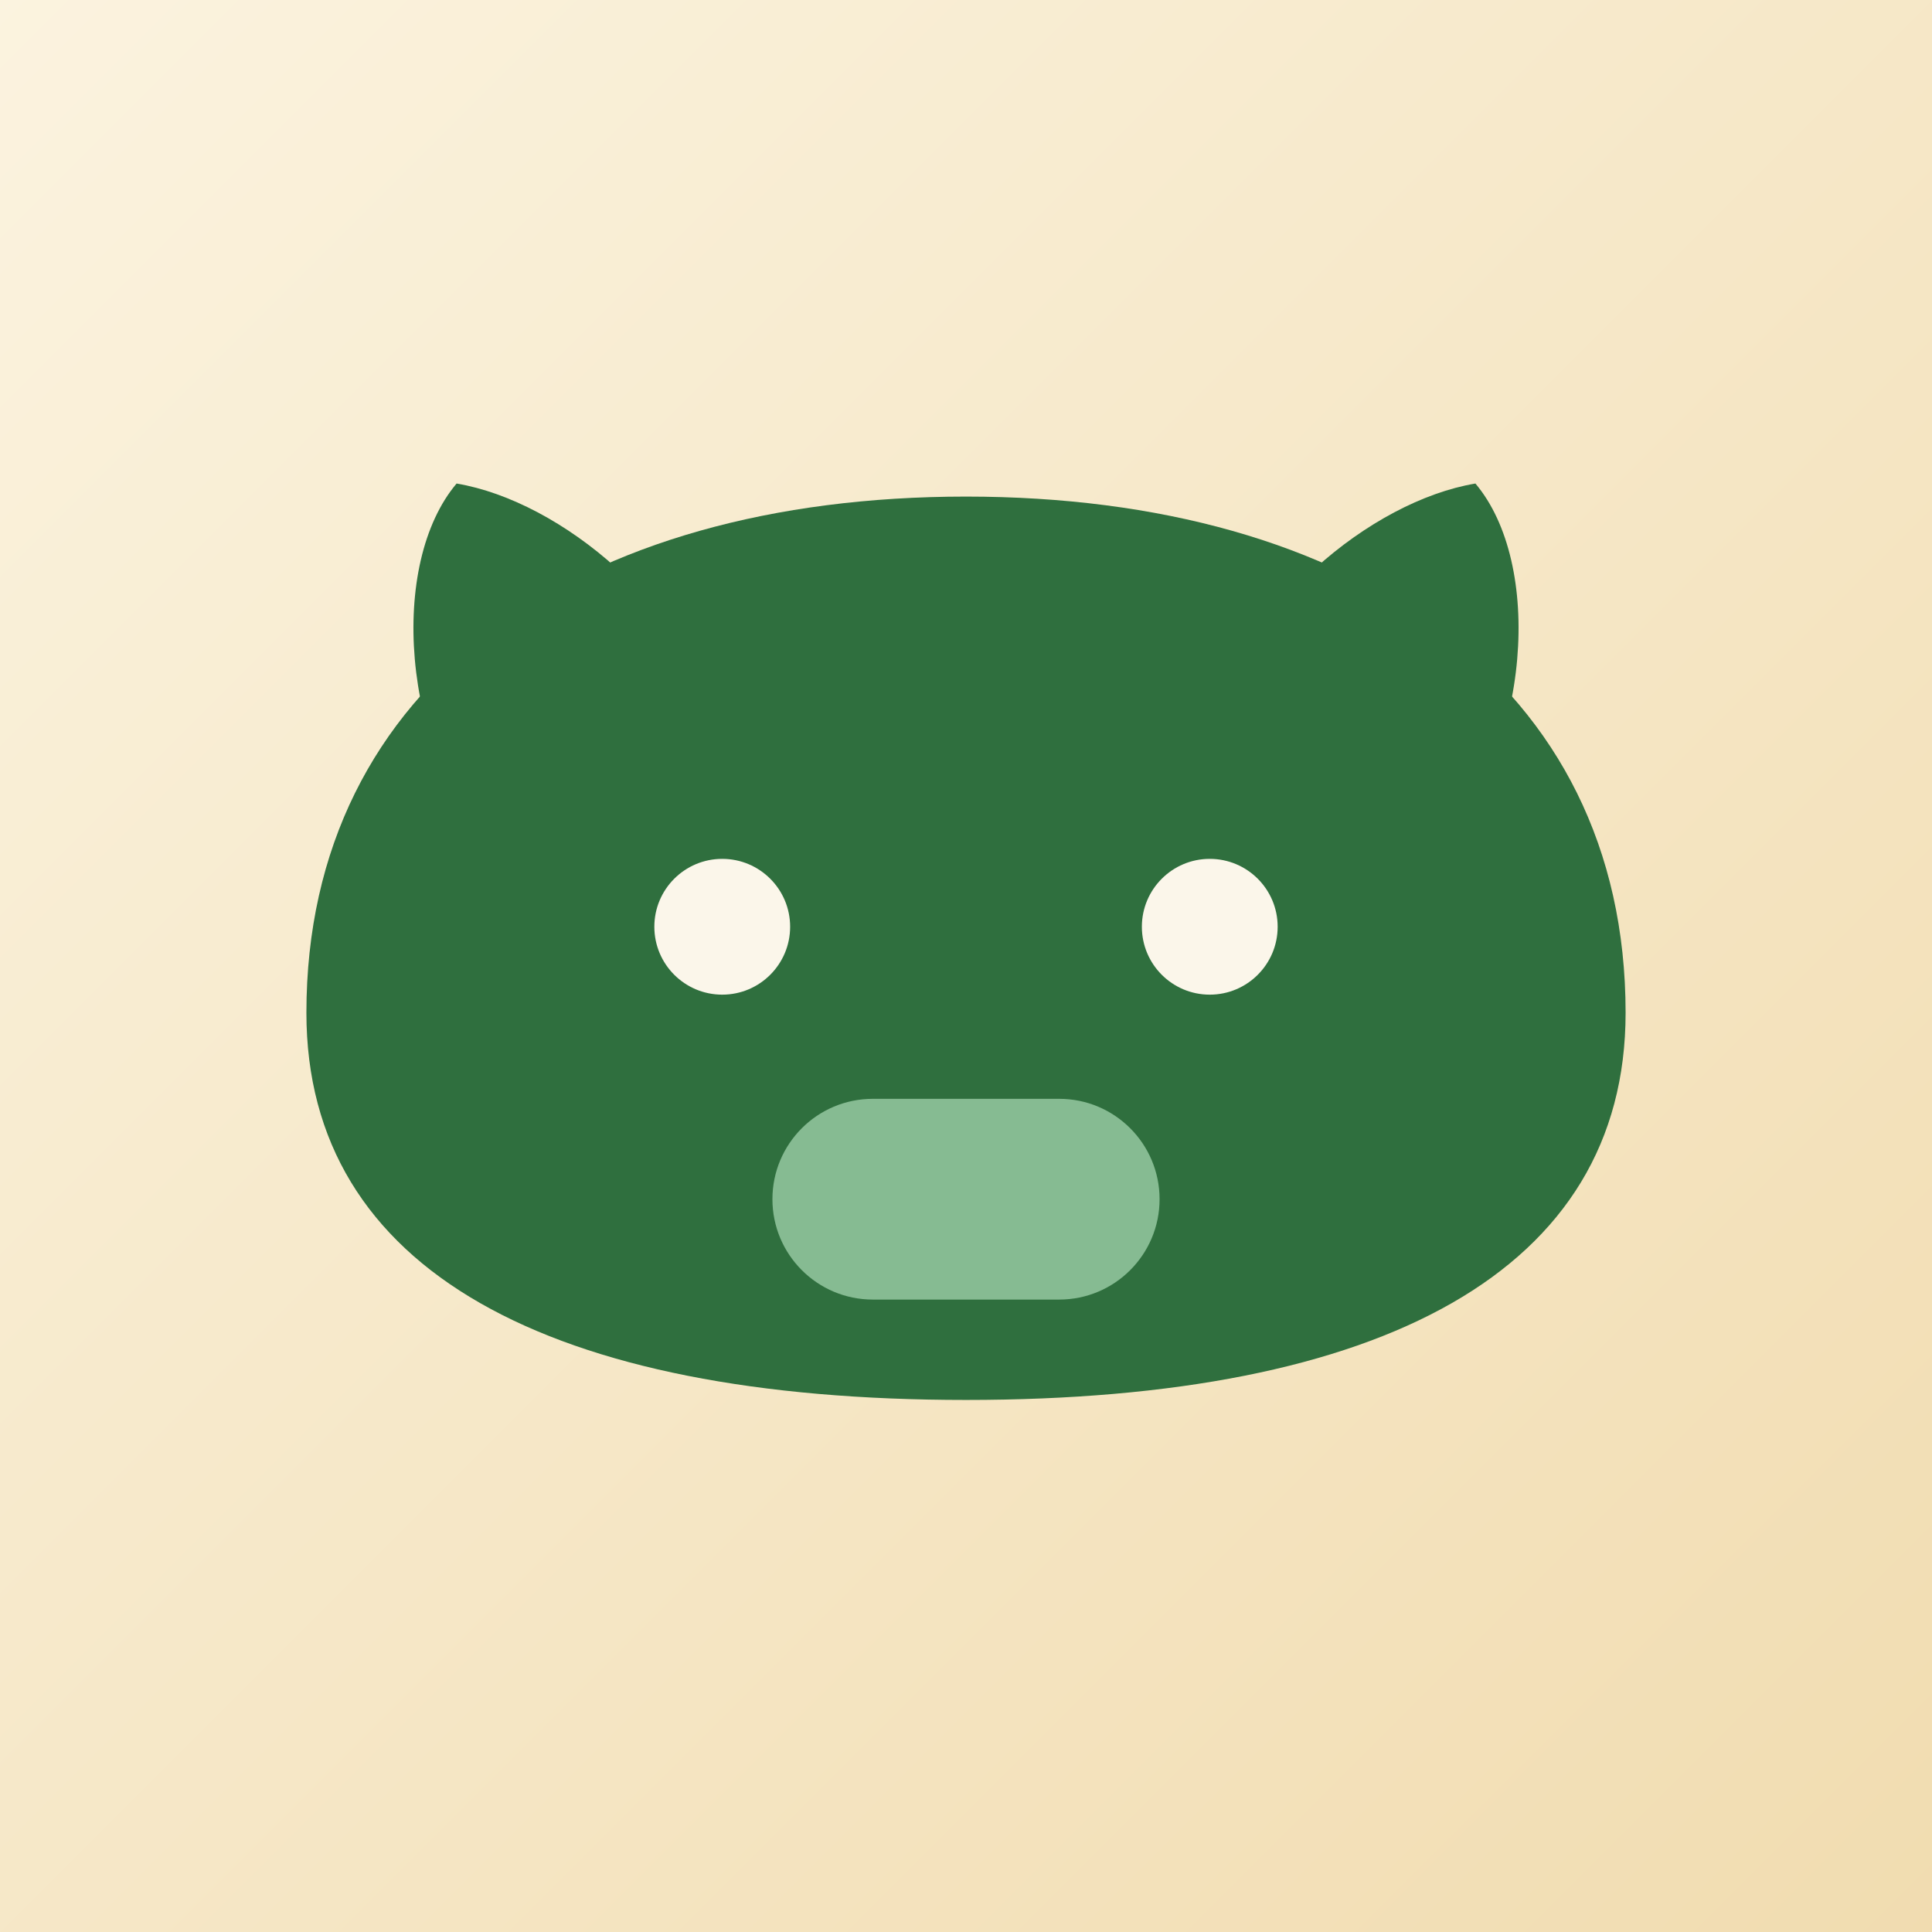
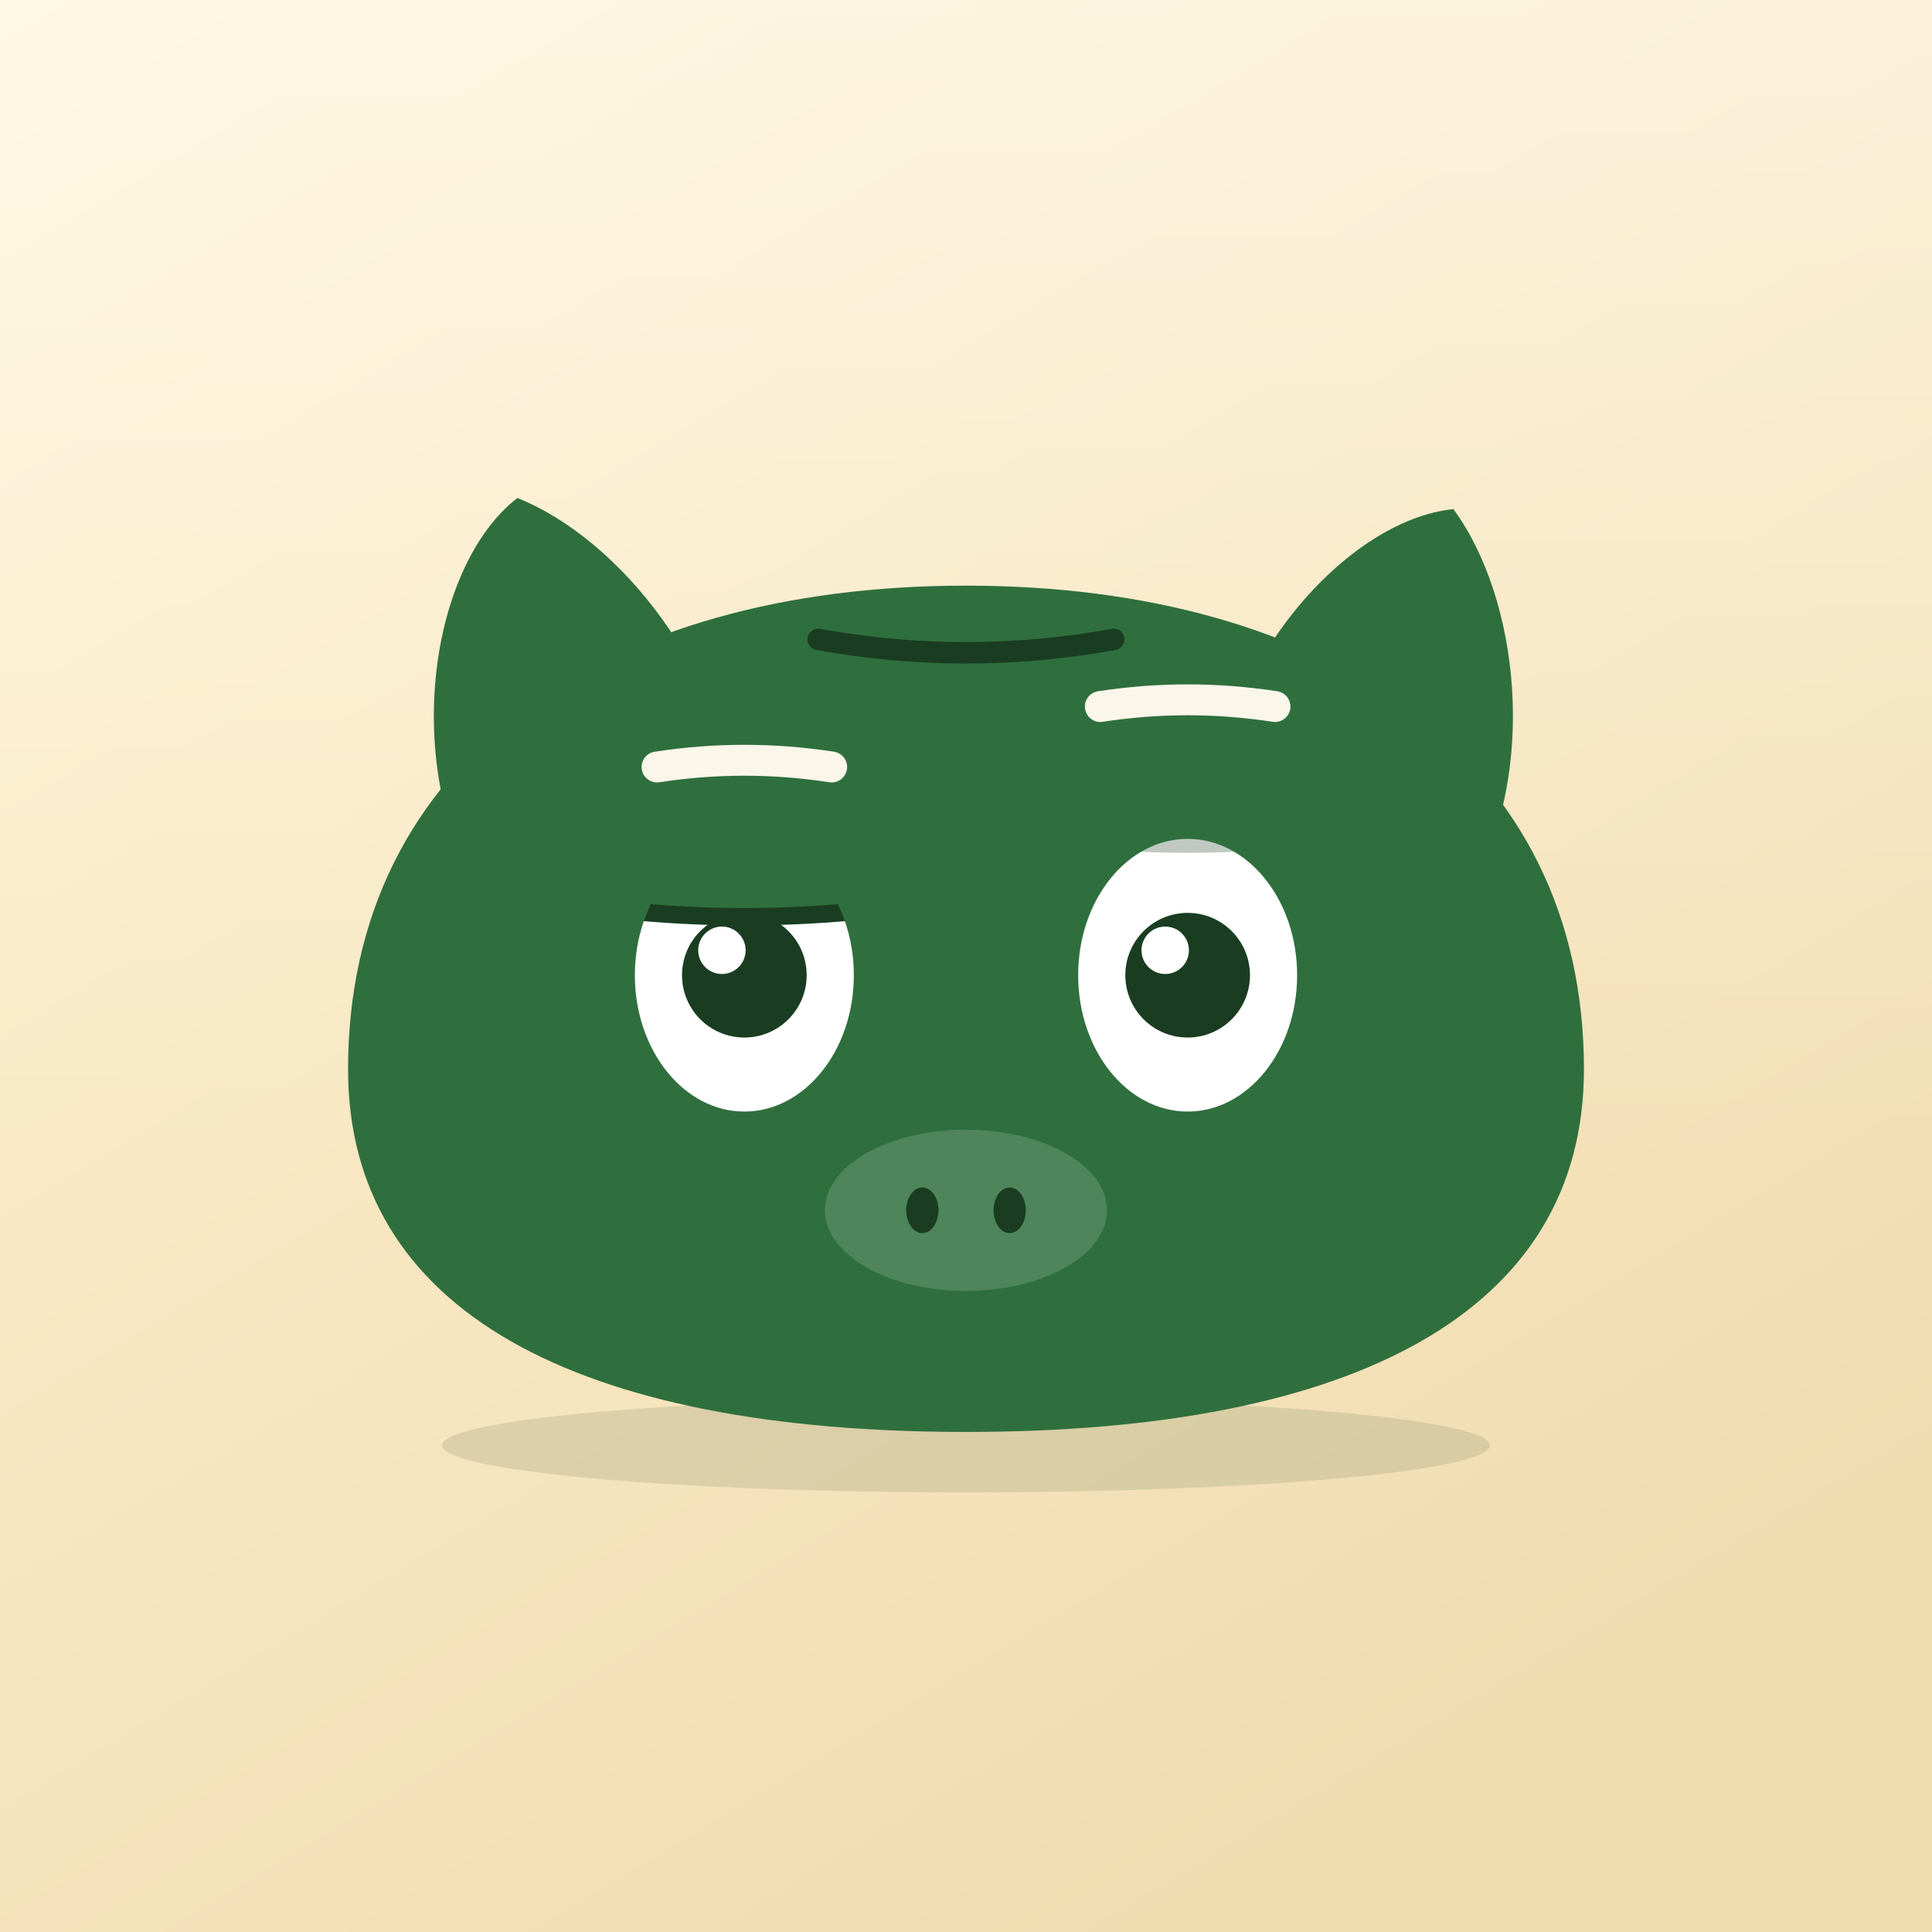
<svg id="coinc-icon" viewBox="0 0 512 512" width="512" height="512" role="img" aria-label="Ícone do Coinc">
  <defs>
-     <linearGradient id="g-r1" x1="0" y1="0" x2="1" y2="1">
-       <stop offset="0" stop-color="#fbf3df" />
+     <linearGradient id="bgc" x1="0" y1="0" x2="0.6" y2="1">
+       <stop offset="0" stop-color="#fff4d6" />
      <stop offset="1" stop-color="#f1dcb0" />
    </linearGradient>
+     <linearGradient id="bgl" x1="0" y1="0" x2="0" y2="0.6">
+       <stop offset="0" stop-color="#ffffff" stop-opacity=".35" />
+       <stop offset="1" stop-color="#ffffff" stop-opacity="0" />
+     </linearGradient>
  </defs>
-   <rect data-role="bg" x="0" y="0" width="512" height="512" fill="url(#g-r1)" />
-   <g data-role="art" transform="translate(256 238) scale(1.9) translate(-120 -104)">
-     <path data-role="sil" d="M-19,8C-24,-14 -12,-40 3,-46C16,-36 26,-12 21,8Z" transform="translate(66 84) rotate(-28) scale(0.9)" fill="#2f6f3e" />
-     <path data-role="sil" d="M-19,8C-24,-14 -12,-40 3,-46C16,-36 26,-12 21,8Z" transform="translate(174 84) scale(-1 1) rotate(-28) scale(0.9)" fill="#2f6f3e" />
-     <path data-role="sil" d="M28,120C28,74 66,48 120,48C174,48 212,74 212,120C212,156 178,174 120,174C62,174 28,156 28,120Z" fill="#2f6f3e" />
-     <ellipse data-role="eye" cx="86" cy="108" rx="9.47" ry="9.47" fill="#fbf6ea" />
-     <ellipse data-role="eye" cx="154" cy="108" rx="9.47" ry="9.47" fill="#fbf6ea" />
-     <rect data-role="detail" x="93" y="132" width="54" height="28" rx="14" fill="#86bb92" />
+   <rect width="512" height="512" fill="url(#bgc)" />
+   <rect width="512" height="512" fill="url(#bgl)" />
+   <g transform="translate(256 262) scale(1.78) translate(-120 -108)">
+     <defs>
+       <clipPath id="vt_r_2_-bodyC">
+         <path d="M28,120C28,74 66,48 120,48C174,48 212,74 212,120C212,156 178,174 120,174C62,174 28,156 28,120Z" />
+       </clipPath>
+       <clipPath id="vt_r_2_-coinC">
+         <rect x="-400" y="-400" width="1000" height="455" />
+       </clipPath>
+       <clipPath id="vt_r_2_-clipL">
+         <ellipse rx="17" ry="21" />
+       </clipPath>
+       <clipPath id="vt_r_2_-clipR">
+         <ellipse rx="17" ry="21" />
+       </clipPath>
+       <clipPath id="vt_r_2_-clipP">
+         <ellipse rx="17" ry="21" />
+       </clipPath>
+       <clipPath id="vt_r_2_-profC">
+         <ellipse cx="110" cy="110" rx="78" ry="50" />
+         <circle cx="168" cy="104" r="42" />
+         <ellipse cx="205" cy="114" rx="17" ry="14" />
+       </clipPath>
+     </defs>
+     <ellipse id="vt_r_2_-shadow" cx="120" cy="176" rx="78" ry="7" fill="#1a3d22" opacity="0.12" />
+     <g id="vt_r_2_-root">
+       <ellipse id="vt_r_2_-core" cx="120" cy="111" rx="88" ry="62" fill="rgb(47, 111, 62)" />
+       <g id="vt_r_2_-front" display="inline" opacity="1" transform="translate(120,0) scale(1,1) translate(-120,0)">
+         <g id="vt_r_2_-earLg" transform="translate(63,80)">
+           <g id="vt_r_2_-earL" transform="rotate(-16) scale(1,1)">
+             <path d="M-19,8C-24,-14 -12,-40 3,-46C16,-36 26,-12 21,8Z" fill="rgb(47, 111, 62)" />
+           </g>
+         </g>
+         <g id="vt_r_2_-earRg" transform="translate(177,80)">
+           <g id="vt_r_2_-earR" transform="rotate(16) scale(1,1)">
+             <path d="M-19,8C-24,-14 -12,-40 3,-46C16,-36 26,-12 21,8Z" fill="rgb(47, 111, 62)" />
+           </g>
+         </g>
+         <path id="vt_r_2_-bodyF" d="M28,120C28,74 66,48 120,48C174,48 212,74 212,120C212,156 178,174 120,174C62,174 28,156 28,120Z" fill="rgb(47, 111, 62)" />
+         <path id="vt_r_2_-slit" d="M98,56Q120,60 142,56" fill="none" stroke="#1a3d22" stroke-width="3.2" stroke-linecap="round" />
+         <g clip-path="url(#vt_r_2_-bodyC)">
+           <g id="vt_r_2_-face" transform="translate(0,0)">
+             <g id="vt_r_2_-snoutG" transform="translate(120,141)">
+               <ellipse rx="21" ry="12" fill="#4e855b" />
+               <ellipse cx="-6.5" rx="2.4" ry="3.4" fill="#1a3d22" />
+               <ellipse cx="6.5" rx="2.4" ry="3.4" fill="#1a3d22" />
+             </g>
+             <g id="vt_r_2_-eL" transform="translate(87,106) scale(1,1)">
+               <g clip-path="url(#vt_r_2_-clipL)">
+                 <g data-e="sclG" opacity="1">
+                   <ellipse data-e="scl" fill="rgb(255, 255, 255)" rx="17" ry="21" />
+                   <ellipse data-e="wet" id="vt_r_2_-wetL" fill="rgb(147, 197, 253)" opacity="0" cy="13.02" rx="13.6" ry="7.14" />
+                   <circle data-e="pup" fill="#1a3d22" r="9.28" cx="0" cy="0" />
+                   <circle data-e="gl" fill="rgb(255, 255, 255)" r="3.53" cx="-3.34" cy="-3.71" />
+                 </g>
+                 <g data-e="lidG" id="vt_r_2_-lidL" transform="rotate(0 0 -9.71)">
+                   <rect data-e="up" id="vt_r_2_-cvL" x="-60" y="-99.71" width="120" height="90" fill="rgb(47, 111, 62)" />
+                   <path data-e="lidl" fill="none" stroke="#1a3d22" stroke-width="2.6" stroke-linecap="round" opacity="1" d="M-18.7,-9.71Q0,-7.71 18.7,-9.71" />
+                 </g>
+                 <ellipse data-e="lo" fill="rgb(47, 111, 62)" rx="22.1" ry="35.7" cy="61.95" />
+                 <rect data-e="lb" x="-60" y="21" width="120" height="120" fill="rgb(47, 111, 62)" />
+               </g>
+               <ellipse data-e="ring" fill="none" stroke="rgb(47, 111, 62)" stroke-width="1.4" rx="17" ry="21" />
+               <path data-e="arc" fill="none" stroke="rgb(255, 255, 255)" stroke-width="6" stroke-linecap="round" opacity="0" d="M-14.45,6.3Q0,-17.85 14.45,6.3" />
+             </g>
+             <g id="vt_r_2_-eR" transform="translate(153,106) scale(1,1)">
+               <g clip-path="url(#vt_r_2_-clipR)">
+                 <g data-e="sclG" opacity="1">
+                   <ellipse data-e="scl" fill="rgb(255, 255, 255)" rx="17" ry="21" />
+                   <ellipse data-e="wet" id="vt_r_2_-wetR" fill="rgb(147, 197, 253)" opacity="0" cy="13.02" rx="13.6" ry="7.14" />
+                   <circle data-e="pup" fill="#1a3d22" r="9.28" cx="0" cy="0" />
+                   <circle data-e="gl" fill="rgb(255, 255, 255)" r="3.53" cx="-3.34" cy="-3.71" />
+                 </g>
+                 <g data-e="lidG" id="vt_r_2_-lidR" transform="rotate(0 0 -20.53)">
+                   <rect data-e="up" id="vt_r_2_-cvR" x="-60" y="-110.53" width="120" height="90" fill="rgb(47, 111, 62)" />
+                   <path data-e="lidl" fill="none" stroke="#1a3d22" stroke-width="2.6" stroke-linecap="round" opacity="0.28" d="M-18.7,-20.53Q0,-18.53 18.7,-20.53" />
+                 </g>
+                 <ellipse data-e="lo" fill="rgb(47, 111, 62)" rx="22.1" ry="35.7" cy="61.95" />
+                 <rect data-e="lb" x="-60" y="21" width="120" height="120" fill="rgb(47, 111, 62)" />
+               </g>
+               <ellipse data-e="ring" fill="none" stroke="rgb(47, 111, 62)" stroke-width="1.4" rx="17" ry="21" />
+               <path data-e="arc" fill="none" stroke="rgb(255, 255, 255)" stroke-width="6" stroke-linecap="round" opacity="0" d="M-14.45,6.3Q0,-17.85 14.45,6.3" />
+             </g>
+             <path id="vt_r_2_-bL" fill="none" stroke="rgb(251, 246, 234)" stroke-width="4.6" stroke-linecap="round" transform="translate(87,75) rotate(0)" d="M-13,0Q0,-2 13,0" />
+             <path id="vt_r_2_-bR" fill="none" stroke="rgb(251, 246, 234)" stroke-width="4.6" stroke-linecap="round" transform="translate(153,66) rotate(0)" d="M-13,0Q0,-2 13,0" />
+             <g id="vt_r_2_-tear" display="none">
+               <path d="M0,-13C4,-6 8,-2 8,3A8,8 0 0 1 -8,3C-8,-2 -4,-6 0,-13Z" fill="rgb(125, 211, 252)" stroke="rgb(255, 255, 255)" stroke-width="1.2" />
+             </g>
+           </g>
+         </g>
+       </g>
+       <g id="vt_r_2_-side" display="none">
+         <g transform="translate(120,176) scale(0.95) translate(-120,-162)">
+           <rect id="vt_r_2_-pawFarA" x="76" y="146" width="24" height="26" rx="11" fill="#23532f" />
+           <rect id="vt_r_2_-pawFarB" x="150" y="146" width="24" height="26" rx="11" fill="#23532f" />
+           <g transform="translate(36,110)">
+             <g id="vt_r_2_-tail">
+               <path d="M0,0C-10,-2 -17,-12 -11,-20C-6,-26 3,-22 -1,-15" fill="none" stroke="rgb(47, 111, 62)" stroke-width="7" stroke-linecap="round" />
+             </g>
+           </g>
+           <rect id="vt_r_2_-pawNearA" x="46" y="144" width="28" height="28" rx="12" fill="rgb(47, 111, 62)" />
+           <rect id="vt_r_2_-pawNearB" x="132" y="144" width="28" height="28" rx="12" fill="rgb(47, 111, 62)" />
+           <ellipse id="vt_r_2_-profBody" cx="110" cy="110" rx="78" ry="50" fill="rgb(47, 111, 62)" />
+           <circle id="vt_r_2_-profHead" cx="168" cy="104" r="42" fill="rgb(47, 111, 62)" />
+           <ellipse cx="205" cy="114" rx="17" ry="14" fill="#4e855b" />
+           <ellipse cx="213" cy="111" rx="2.6" ry="3.8" fill="#1a3d22" />
+           <g id="vt_r_2_-earP">
+             <path d="M-14,8C-16,-12 -6,-30 6,-36C14,-26 20,-8 16,8Z" fill="rgb(47, 111, 62)" />
+           </g>
+           <g clip-path="url(#vt_r_2_-profC)">
+             <path d="M94,64Q111,68 128,64" fill="none" stroke="#1a3d22" stroke-width="3.2" stroke-linecap="round" />
+             <g id="vt_r_2_-eP">
+               <g clip-path="url(#vt_r_2_-clipP)">
+                 <g data-e="sclG">
+                   <ellipse data-e="scl" fill="rgb(255, 255, 255)" rx="17" ry="21" />
+                   <ellipse data-e="wet" id="vt_r_2_-wetP" fill="rgb(147, 197, 253)" opacity="0" />
+                   <circle data-e="pup" fill="#1a3d22" r="8" />
+                   <circle data-e="gl" fill="rgb(255, 255, 255)" r="2" />
+                 </g>
+                 <g data-e="lidG" id="vt_r_2_-lidP">
+                   <rect data-e="up" id="vt_r_2_-cvP" x="-60" y="-111" width="120" height="90" fill="rgb(47, 111, 62)" />
+                   <path data-e="lidl" fill="none" stroke="#1a3d22" stroke-width="2.6" stroke-linecap="round" opacity="0" />
+                 </g>
+                 <ellipse data-e="lo" fill="rgb(47, 111, 62)" rx="22" ry="36" cy="60" />
+                 <rect data-e="lb" x="-60" y="21" width="120" height="120" fill="rgb(47, 111, 62)" />
+               </g>
+               <ellipse data-e="ring" fill="none" stroke="rgb(47, 111, 62)" stroke-width="1.4" rx="17" ry="21" />
+               <path data-e="arc" fill="none" stroke="rgb(255, 255, 255)" stroke-width="6" stroke-linecap="round" opacity="0" />
+             </g>
+             <path id="vt_r_2_-bP" fill="none" stroke="rgb(251, 246, 234)" stroke-width="4.6" stroke-linecap="round" />
+             <g id="vt_r_2_-tearP" display="none">
+               <path d="M0,-13C4,-6 8,-2 8,3A8,8 0 0 1 -8,3C-8,-2 -4,-6 0,-13Z" fill="rgb(125, 211, 252)" stroke="rgb(255, 255, 255)" stroke-width="1.2" />
+             </g>
+           </g>
+         </g>
+       </g>
+       <g clip-path="url(#vt_r_2_-coinC)">
+         <g id="vt_r_2_-coinR" display="none">
+           <g id="vt_r_2_-coinS">
+             <circle r="20" fill="rgb(251, 191, 36)" stroke="rgb(146, 64, 14)" stroke-width="2.4" />
+             <circle r="12.5" fill="none" stroke="rgb(146, 64, 14)" stroke-width="2" />
+             <rect x="-2.2" y="-7" width="4.4" height="14" rx="2.2" fill="rgb(146, 64, 14)" />
+           </g>
+         </g>
+       </g>
+     </g>
+     <g id="vt_r_2_-accG" transform="translate(0,0)">
+       <g id="vt_r_2_-sweat" display="none">
+         <path d="M0,-13C4,-6 8,-2 8,3A8,8 0 0 1 -8,3C-8,-2 -4,-6 0,-13Z" fill="rgb(37, 99, 235)" stroke="rgb(255, 255, 255)" stroke-width="1.2" />
+       </g>
+       <g id="vt_r_2_-anger" display="none">
+         <path d="M-9,-4Q-4,-4 -4,-9M4,-9Q4,-4 9,-4M9,4Q4,4 4,9M-4,9Q-4,4 -9,4" fill="none" stroke="rgb(220, 38, 38)" stroke-width="4" stroke-linecap="round" />
+       </g>
+       <g id="vt_r_2_-spark" display="none">
+         <path d="M0,-14Q1.5,-1.5 14,0Q1.5,1.5 0,14Q-1.5,1.5 -14,0Q-1.5,-1.5 0,-14Z" fill="rgb(245, 158, 11)" stroke="rgb(146, 64, 14)" stroke-width="1.5" />
+       </g>
+       <g id="vt_r_2_-excl" display="none">
+         <rect x="-3.6" y="-14" width="7.2" height="18" rx="3.6" fill="rgb(217, 119, 6)" stroke="rgb(146, 64, 14)" stroke-width="1.5" />
+         <circle cx="0" cy="11" r="4" fill="rgb(217, 119, 6)" stroke="rgb(146, 64, 14)" stroke-width="1.5" />
+       </g>
+       <g id="vt_r_2_-z0" display="none">
+         <path d="M-6,-6H6L-6,6H6" fill="none" stroke="rgb(102, 99, 90)" stroke-width="4" stroke-linecap="round" stroke-linejoin="round" />
+       </g>
+       <g id="vt_r_2_-z1" display="none">
+         <path d="M-6,-6H6L-6,6H6" fill="none" stroke="rgb(102, 99, 90)" stroke-width="4" stroke-linecap="round" stroke-linejoin="round" />
+       </g>
+       <g id="vt_r_2_-z2" display="none">
+         <path d="M-6,-6H6L-6,6H6" fill="none" stroke="rgb(102, 99, 90)" stroke-width="4" stroke-linecap="round" stroke-linejoin="round" />
+       </g>
+     </g>
+     <g id="vt_r_2_-coinsG" transform="translate(0,0)">
+       <g id="vt_r_2_-pc0" display="none">
+         <g id="vt_r_2_-pcs0">
+           <circle r="20" fill="rgb(251, 191, 36)" stroke="rgb(146, 64, 14)" stroke-width="2.4" />
+           <circle r="12.5" fill="none" stroke="rgb(146, 64, 14)" stroke-width="2" />
+           <rect x="-2.2" y="-7" width="4.4" height="14" rx="2.2" fill="rgb(146, 64, 14)" />
+         </g>
+       </g>
+       <g id="vt_r_2_-pc1" display="none">
+         <g id="vt_r_2_-pcs1">
+           <circle r="20" fill="rgb(251, 191, 36)" stroke="rgb(146, 64, 14)" stroke-width="2.4" />
+           <circle r="12.5" fill="none" stroke="rgb(146, 64, 14)" stroke-width="2" />
+           <rect x="-2.2" y="-7" width="4.4" height="14" rx="2.2" fill="rgb(146, 64, 14)" />
+         </g>
+       </g>
+       <g id="vt_r_2_-pc2" display="none">
+         <g id="vt_r_2_-pcs2">
+           <circle r="20" fill="rgb(251, 191, 36)" stroke="rgb(146, 64, 14)" stroke-width="2.4" />
+           <circle r="12.5" fill="none" stroke="rgb(146, 64, 14)" stroke-width="2" />
+           <rect x="-2.2" y="-7" width="4.4" height="14" rx="2.2" fill="rgb(146, 64, 14)" />
+         </g>
+       </g>
+       <g id="vt_r_2_-pc3" display="none">
+         <g id="vt_r_2_-pcs3">
+           <circle r="20" fill="rgb(251, 191, 36)" stroke="rgb(146, 64, 14)" stroke-width="2.4" />
+           <circle r="12.5" fill="none" stroke="rgb(146, 64, 14)" stroke-width="2" />
+           <rect x="-2.2" y="-7" width="4.4" height="14" rx="2.2" fill="rgb(146, 64, 14)" />
+         </g>
+       </g>
+       <g id="vt_r_2_-pc4" display="none">
+         <g id="vt_r_2_-pcs4">
+           <circle r="20" fill="rgb(251, 191, 36)" stroke="rgb(146, 64, 14)" stroke-width="2.4" />
+           <circle r="12.5" fill="none" stroke="rgb(146, 64, 14)" stroke-width="2" />
+           <rect x="-2.2" y="-7" width="4.4" height="14" rx="2.2" fill="rgb(146, 64, 14)" />
+         </g>
+       </g>
+       <g id="vt_r_2_-pc5" display="none">
+         <g id="vt_r_2_-pcs5">
+           <circle r="20" fill="rgb(251, 191, 36)" stroke="rgb(146, 64, 14)" stroke-width="2.4" />
+           <circle r="12.5" fill="none" stroke="rgb(146, 64, 14)" stroke-width="2" />
+           <rect x="-2.2" y="-7" width="4.4" height="14" rx="2.2" fill="rgb(146, 64, 14)" />
+         </g>
+       </g>
+       <g id="vt_r_2_-pc6" display="none">
+         <g id="vt_r_2_-pcs6">
+           <circle r="20" fill="rgb(251, 191, 36)" stroke="rgb(146, 64, 14)" stroke-width="2.4" />
+           <circle r="12.5" fill="none" stroke="rgb(146, 64, 14)" stroke-width="2" />
+           <rect x="-2.2" y="-7" width="4.4" height="14" rx="2.2" fill="rgb(146, 64, 14)" />
+         </g>
+       </g>
+       <g id="vt_r_2_-pc7" display="none">
+         <g id="vt_r_2_-pcs7">
+           <circle r="20" fill="rgb(251, 191, 36)" stroke="rgb(146, 64, 14)" stroke-width="2.4" />
+           <circle r="12.5" fill="none" stroke="rgb(146, 64, 14)" stroke-width="2" />
+           <rect x="-2.2" y="-7" width="4.4" height="14" rx="2.2" fill="rgb(146, 64, 14)" />
+         </g>
+       </g>
+     </g>
  </g>
</svg>
